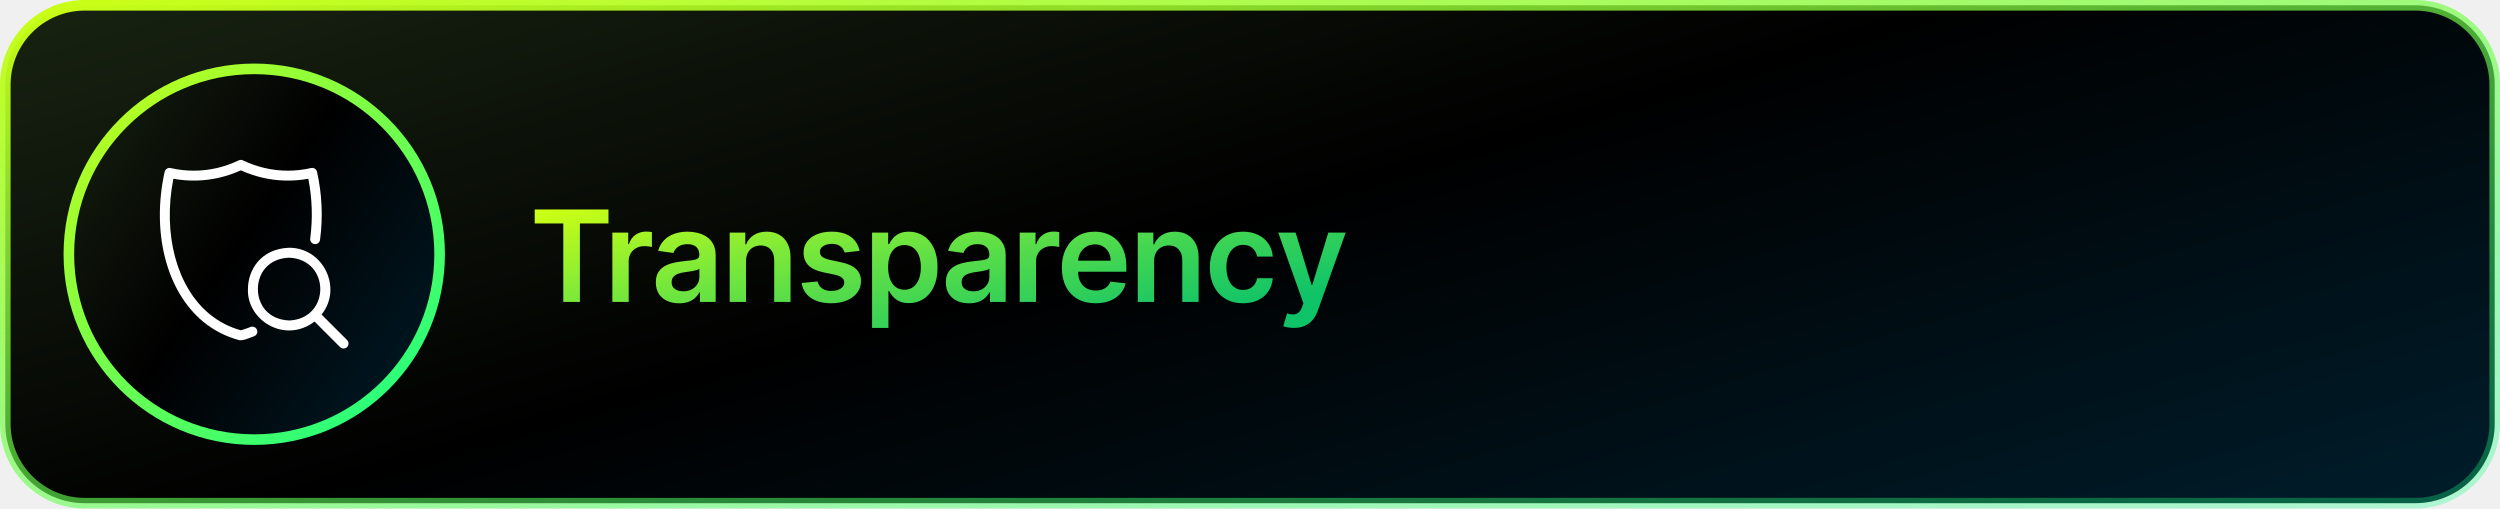
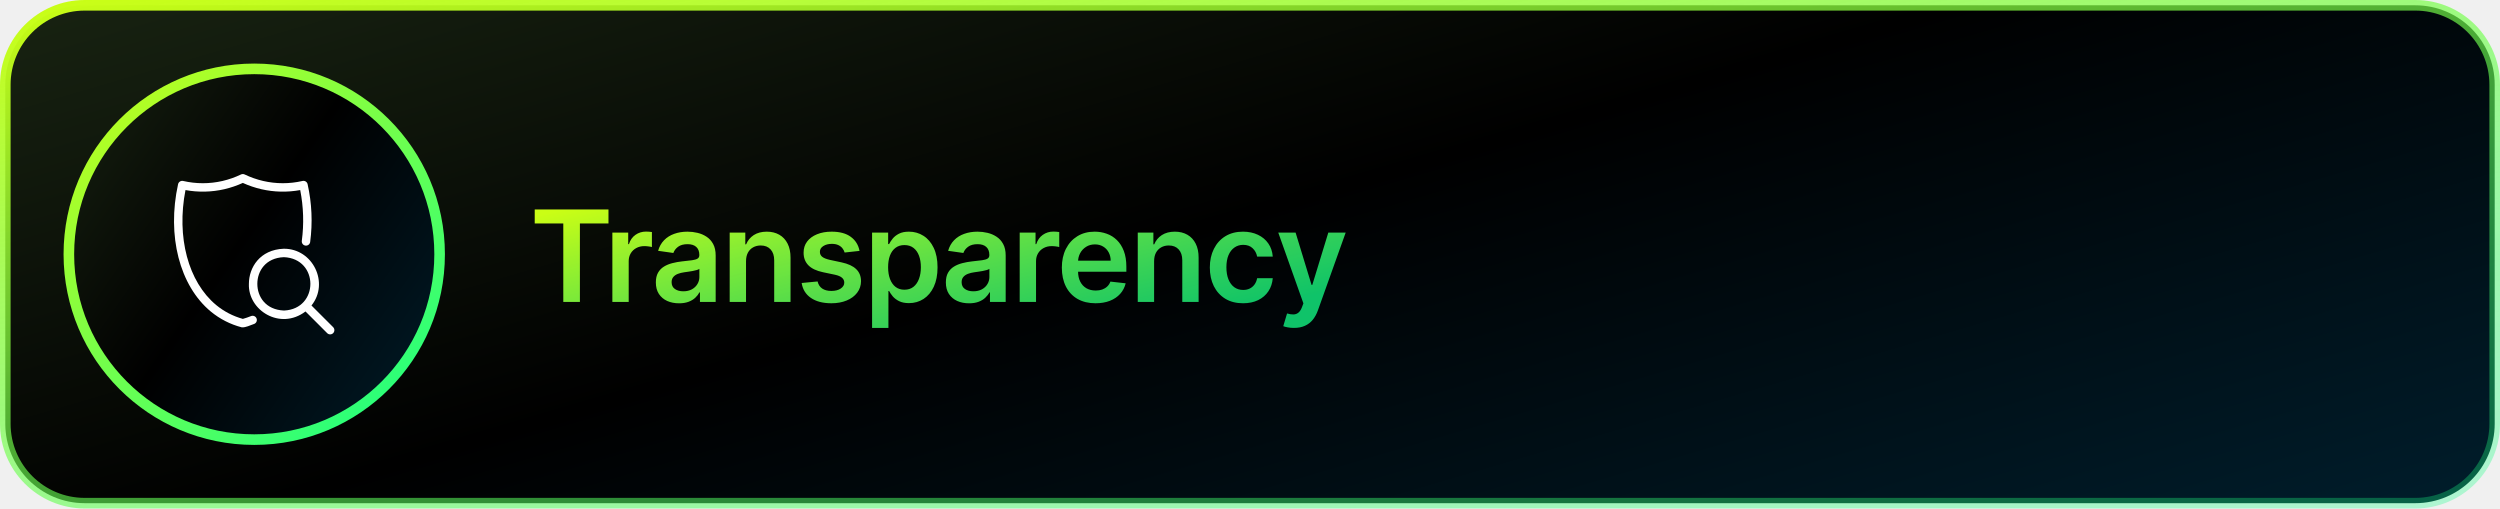
<svg xmlns="http://www.w3.org/2000/svg" width="472" height="96" viewBox="0 0 472 96" fill="none">
  <rect x="1" y="1" width="470" height="94" rx="15" fill="url(#paint0_linear_1029_9472)" />
  <rect x="1" y="1" width="470" height="94" rx="15" stroke="url(#paint1_linear_1029_9472)" stroke-width="2" />
  <circle cx="48" cy="48" r="35" fill="url(#paint2_linear_1029_9472)" stroke="url(#paint3_linear_1029_9472)" stroke-width="2" />
-   <path d="M38.353 60.73C40.362 62.387 42.71 63.584 45.23 64.238C46.172 64.297 47.051 63.782 47.995 63.475C48.109 63.429 48.213 63.361 48.301 63.275C48.389 63.189 48.459 63.086 48.507 62.973C48.555 62.859 48.58 62.738 48.581 62.615C48.582 62.492 48.559 62.369 48.513 62.255C48.467 62.141 48.399 62.037 48.313 61.949C48.226 61.861 48.124 61.791 48.01 61.743C47.897 61.695 47.775 61.67 47.652 61.669C47.529 61.667 47.407 61.691 47.293 61.737C46.697 61.978 46.089 62.186 45.47 62.36C43.302 61.764 41.284 60.716 39.548 59.285C33.331 54.136 30.697 44.187 32.728 33.747C35.596 34.273 38.542 34.206 41.383 33.549C42.787 33.221 44.155 32.755 45.468 32.16C46.782 32.756 48.152 33.222 49.558 33.55C52.398 34.207 55.343 34.274 58.21 33.747C58.947 37.465 59.068 41.279 58.566 45.037C58.536 45.281 58.603 45.527 58.752 45.722C58.901 45.917 59.122 46.046 59.365 46.08C59.608 46.115 59.856 46.052 60.053 45.906C60.251 45.76 60.384 45.542 60.422 45.299C60.993 41.011 60.8 36.656 59.853 32.435C59.827 32.314 59.776 32.199 59.705 32.098C59.634 31.996 59.543 31.91 59.438 31.843C59.333 31.777 59.215 31.732 59.093 31.712C58.97 31.691 58.845 31.695 58.724 31.724C55.849 32.39 52.859 32.39 49.983 31.724C48.566 31.394 47.188 30.91 45.875 30.281C45.749 30.22 45.61 30.188 45.469 30.188C45.328 30.188 45.19 30.22 45.063 30.28C43.75 30.908 42.373 31.392 40.957 31.724C38.08 32.391 35.09 32.391 32.213 31.726C32.093 31.698 31.967 31.694 31.845 31.715C31.723 31.736 31.606 31.78 31.501 31.846C31.396 31.913 31.305 31.999 31.234 32.1C31.162 32.201 31.111 32.316 31.084 32.437C28.567 43.884 31.42 54.989 38.353 60.73L38.353 60.73Z" fill="white" />
-   <path d="M60.71 59.385C64.731 54.396 61.028 46.715 54.542 46.777C49.231 46.988 46.812 50.969 46.812 54.578C46.577 60.434 53.739 64.984 59.385 60.711L64.212 65.538C64.388 65.709 64.625 65.803 64.871 65.801C65.117 65.799 65.352 65.701 65.526 65.527C65.7 65.353 65.798 65.118 65.8 64.872C65.803 64.626 65.708 64.389 65.537 64.213L60.71 59.385ZM54.615 60.506C50.52 60.343 48.687 57.412 48.687 54.578C48.687 51.745 50.52 48.813 54.578 48.651C62.423 48.964 62.437 60.164 54.615 60.506Z" fill="white" />
+   <path d="M39.8 58.82C41.507 60.229 43.502 61.247 45.645 61.802C46.445 61.853 47.192 61.414 47.995 61.154C48.092 61.115 48.18 61.057 48.255 60.984C48.329 60.91 48.389 60.823 48.43 60.727C48.471 60.63 48.492 60.527 48.493 60.422C48.494 60.318 48.474 60.214 48.435 60.117C48.396 60.02 48.338 59.931 48.265 59.857C48.192 59.782 48.104 59.723 48.008 59.682C47.912 59.641 47.808 59.619 47.703 59.618C47.599 59.617 47.495 59.637 47.398 59.676C46.892 59.882 46.375 60.059 45.849 60.206C44.006 59.699 42.29 58.808 40.815 57.592C35.53 53.216 33.292 44.759 35.018 35.885C37.456 36.332 39.96 36.275 42.375 35.717C43.568 35.438 44.731 35.042 45.847 34.536C46.964 35.043 48.129 35.439 49.323 35.717C51.737 36.276 54.241 36.333 56.678 35.885C57.304 39.045 57.407 42.288 56.98 45.481C56.955 45.689 57.011 45.898 57.138 46.064C57.265 46.23 57.453 46.339 57.659 46.368C57.866 46.398 58.076 46.344 58.245 46.22C58.413 46.096 58.525 45.911 58.558 45.704C59.043 42.06 58.879 38.358 58.075 34.77C58.052 34.667 58.009 34.569 57.948 34.483C57.888 34.397 57.81 34.323 57.721 34.267C57.632 34.211 57.532 34.173 57.428 34.155C57.324 34.138 57.217 34.141 57.115 34.165C54.67 34.731 52.129 34.731 49.685 34.166C48.48 33.885 47.309 33.474 46.193 32.939C46.086 32.887 45.968 32.86 45.848 32.86C45.728 32.86 45.61 32.887 45.502 32.938C44.387 33.472 43.217 33.884 42.012 34.166C39.567 34.732 37.026 34.732 34.581 34.167C34.478 34.143 34.371 34.14 34.267 34.158C34.164 34.175 34.064 34.214 33.975 34.27C33.886 34.326 33.809 34.399 33.748 34.485C33.687 34.571 33.644 34.669 33.621 34.771C31.481 44.502 33.906 53.941 39.799 58.821L39.8 58.82Z" fill="white" />
+   <path d="M58.805 57.677C62.222 53.437 59.074 46.907 53.561 46.96C49.047 47.139 46.991 50.523 46.991 53.591C46.791 58.569 52.879 62.437 57.678 58.804L61.781 62.907C61.931 63.053 62.132 63.133 62.341 63.131C62.55 63.129 62.75 63.045 62.898 62.898C63.045 62.75 63.129 62.55 63.131 62.341C63.133 62.132 63.053 61.931 62.907 61.781L58.805 57.677ZM53.623 58.63C50.142 58.492 48.585 56 48.585 53.591C48.585 51.183 50.143 48.691 53.592 48.553C60.26 48.819 60.272 58.339 53.623 58.63Z" fill="white" />
  <path d="M100.955 42.196V39.545H114.881V42.196H109.486V57H106.349V42.196H100.955ZM115.614 57V43.909H118.605V46.091H118.741C118.98 45.335 119.389 44.753 119.969 44.344C120.554 43.929 121.222 43.722 121.972 43.722C122.142 43.722 122.332 43.73 122.543 43.747C122.758 43.758 122.937 43.778 123.08 43.807V46.645C122.949 46.599 122.741 46.56 122.457 46.526C122.179 46.486 121.909 46.466 121.648 46.466C121.085 46.466 120.58 46.588 120.131 46.832C119.687 47.071 119.338 47.403 119.082 47.83C118.827 48.256 118.699 48.747 118.699 49.304V57H115.614ZM128.206 57.264C127.376 57.264 126.629 57.117 125.964 56.821C125.305 56.52 124.783 56.077 124.396 55.492C124.016 54.906 123.825 54.185 123.825 53.327C123.825 52.588 123.962 51.977 124.234 51.494C124.507 51.011 124.879 50.625 125.351 50.335C125.822 50.045 126.354 49.827 126.945 49.679C127.541 49.526 128.158 49.415 128.794 49.347C129.561 49.267 130.183 49.196 130.66 49.133C131.138 49.065 131.484 48.963 131.7 48.827C131.922 48.685 132.033 48.466 132.033 48.17V48.119C132.033 47.477 131.842 46.98 131.462 46.628C131.081 46.276 130.533 46.099 129.817 46.099C129.061 46.099 128.462 46.264 128.018 46.594C127.581 46.923 127.285 47.312 127.132 47.761L124.251 47.352C124.479 46.557 124.854 45.892 125.376 45.358C125.899 44.818 126.538 44.415 127.294 44.148C128.05 43.875 128.885 43.739 129.8 43.739C130.43 43.739 131.058 43.812 131.683 43.96C132.308 44.108 132.879 44.352 133.396 44.693C133.913 45.028 134.328 45.486 134.641 46.065C134.959 46.645 135.118 47.369 135.118 48.239V57H132.152V55.202H132.05C131.862 55.565 131.598 55.906 131.257 56.224C130.922 56.537 130.499 56.79 129.987 56.983C129.481 57.17 128.888 57.264 128.206 57.264ZM129.007 54.997C129.626 54.997 130.163 54.875 130.618 54.631C131.072 54.381 131.422 54.051 131.666 53.642C131.916 53.233 132.041 52.787 132.041 52.304V50.761C131.945 50.841 131.78 50.915 131.547 50.983C131.32 51.051 131.064 51.111 130.78 51.162C130.496 51.213 130.214 51.258 129.936 51.298C129.658 51.338 129.416 51.372 129.212 51.401C128.751 51.463 128.339 51.565 127.976 51.707C127.612 51.849 127.325 52.048 127.115 52.304C126.905 52.554 126.8 52.878 126.8 53.276C126.8 53.844 127.007 54.273 127.422 54.562C127.837 54.852 128.365 54.997 129.007 54.997ZM140.849 49.33V57H137.764V43.909H140.713V46.133H140.866C141.168 45.401 141.648 44.818 142.307 44.386C142.971 43.955 143.793 43.739 144.77 43.739C145.673 43.739 146.46 43.932 147.131 44.318C147.807 44.705 148.329 45.264 148.699 45.997C149.074 46.73 149.258 47.619 149.253 48.665V57H146.168V49.142C146.168 48.267 145.94 47.582 145.486 47.088C145.037 46.594 144.415 46.347 143.619 46.347C143.079 46.347 142.599 46.466 142.179 46.705C141.764 46.938 141.437 47.276 141.199 47.719C140.966 48.162 140.849 48.699 140.849 49.33ZM162.28 47.369L159.467 47.676C159.388 47.392 159.248 47.125 159.05 46.875C158.856 46.625 158.595 46.423 158.265 46.27C157.936 46.117 157.533 46.04 157.055 46.04C156.413 46.04 155.873 46.179 155.436 46.457C155.004 46.736 154.791 47.097 154.797 47.54C154.791 47.92 154.93 48.23 155.214 48.469C155.504 48.707 155.981 48.903 156.646 49.057L158.879 49.534C160.118 49.801 161.038 50.224 161.64 50.804C162.248 51.383 162.555 52.142 162.561 53.08C162.555 53.903 162.314 54.631 161.837 55.261C161.365 55.886 160.709 56.375 159.868 56.727C159.027 57.08 158.061 57.256 156.97 57.256C155.368 57.256 154.078 56.92 153.101 56.25C152.123 55.574 151.541 54.633 151.354 53.429L154.362 53.139C154.498 53.73 154.788 54.176 155.231 54.477C155.675 54.778 156.251 54.929 156.962 54.929C157.694 54.929 158.283 54.778 158.726 54.477C159.175 54.176 159.399 53.804 159.399 53.361C159.399 52.986 159.254 52.676 158.964 52.432C158.68 52.188 158.237 52 157.635 51.869L155.402 51.401C154.146 51.139 153.217 50.699 152.615 50.08C152.013 49.455 151.714 48.665 151.72 47.71C151.714 46.903 151.933 46.205 152.376 45.614C152.825 45.017 153.447 44.557 154.243 44.233C155.044 43.903 155.967 43.739 157.013 43.739C158.547 43.739 159.754 44.065 160.635 44.719C161.521 45.372 162.069 46.256 162.28 47.369ZM164.649 61.909V43.909H167.683V46.074H167.862C168.021 45.756 168.246 45.418 168.535 45.06C168.825 44.696 169.217 44.386 169.711 44.131C170.206 43.869 170.836 43.739 171.604 43.739C172.615 43.739 173.527 43.997 174.339 44.514C175.158 45.026 175.805 45.784 176.283 46.79C176.765 47.79 177.007 49.017 177.007 50.472C177.007 51.909 176.771 53.131 176.3 54.136C175.828 55.142 175.186 55.909 174.373 56.438C173.561 56.966 172.64 57.23 171.612 57.23C170.862 57.23 170.24 57.105 169.746 56.855C169.251 56.605 168.854 56.304 168.552 55.952C168.257 55.594 168.027 55.256 167.862 54.938H167.734V61.909H164.649ZM167.675 50.455C167.675 51.301 167.794 52.043 168.033 52.679C168.277 53.315 168.626 53.812 169.081 54.17C169.541 54.523 170.098 54.699 170.751 54.699C171.433 54.699 172.004 54.517 172.464 54.153C172.925 53.784 173.271 53.281 173.504 52.645C173.743 52.003 173.862 51.273 173.862 50.455C173.862 49.642 173.746 48.92 173.513 48.29C173.28 47.659 172.933 47.165 172.473 46.807C172.013 46.449 171.439 46.27 170.751 46.27C170.092 46.27 169.533 46.443 169.072 46.79C168.612 47.136 168.263 47.622 168.024 48.247C167.791 48.872 167.675 49.608 167.675 50.455ZM182.96 57.264C182.13 57.264 181.383 57.117 180.719 56.821C180.059 56.52 179.537 56.077 179.15 55.492C178.77 54.906 178.579 54.185 178.579 53.327C178.579 52.588 178.716 51.977 178.988 51.494C179.261 51.011 179.633 50.625 180.105 50.335C180.577 50.045 181.108 49.827 181.699 49.679C182.295 49.526 182.912 49.415 183.548 49.347C184.315 49.267 184.937 49.196 185.415 49.133C185.892 49.065 186.238 48.963 186.454 48.827C186.676 48.685 186.787 48.466 186.787 48.17V48.119C186.787 47.477 186.596 46.98 186.216 46.628C185.835 46.276 185.287 46.099 184.571 46.099C183.815 46.099 183.216 46.264 182.773 46.594C182.335 46.923 182.04 47.312 181.886 47.761L179.005 47.352C179.233 46.557 179.608 45.892 180.13 45.358C180.653 44.818 181.292 44.415 182.048 44.148C182.804 43.875 183.639 43.739 184.554 43.739C185.184 43.739 185.812 43.812 186.437 43.96C187.062 44.108 187.633 44.352 188.15 44.693C188.667 45.028 189.082 45.486 189.395 46.065C189.713 46.645 189.872 47.369 189.872 48.239V57H186.906V55.202H186.804C186.616 55.565 186.352 55.906 186.011 56.224C185.676 56.537 185.253 56.79 184.741 56.983C184.236 57.17 183.642 57.264 182.96 57.264ZM183.761 54.997C184.38 54.997 184.917 54.875 185.372 54.631C185.827 54.381 186.176 54.051 186.42 53.642C186.67 53.233 186.795 52.787 186.795 52.304V50.761C186.699 50.841 186.534 50.915 186.301 50.983C186.074 51.051 185.818 51.111 185.534 51.162C185.25 51.213 184.969 51.258 184.69 51.298C184.412 51.338 184.17 51.372 183.966 51.401C183.505 51.463 183.094 51.565 182.73 51.707C182.366 51.849 182.079 52.048 181.869 52.304C181.659 52.554 181.554 52.878 181.554 53.276C181.554 53.844 181.761 54.273 182.176 54.562C182.591 54.852 183.119 54.997 183.761 54.997ZM192.518 57V43.909H195.51V46.091H195.646C195.885 45.335 196.294 44.753 196.873 44.344C197.459 43.929 198.126 43.722 198.876 43.722C199.047 43.722 199.237 43.73 199.447 43.747C199.663 43.758 199.842 43.778 199.984 43.807V46.645C199.853 46.599 199.646 46.56 199.362 46.526C199.084 46.486 198.814 46.466 198.552 46.466C197.99 46.466 197.484 46.588 197.035 46.832C196.592 47.071 196.243 47.403 195.987 47.83C195.731 48.256 195.603 48.747 195.603 49.304V57H192.518ZM206.834 57.256C205.522 57.256 204.388 56.983 203.434 56.438C202.485 55.886 201.755 55.108 201.243 54.102C200.732 53.091 200.476 51.901 200.476 50.531C200.476 49.185 200.732 48.003 201.243 46.986C201.76 45.963 202.482 45.168 203.408 44.599C204.334 44.026 205.422 43.739 206.672 43.739C207.479 43.739 208.24 43.869 208.956 44.131C209.678 44.386 210.314 44.784 210.865 45.324C211.422 45.864 211.86 46.551 212.178 47.386C212.496 48.216 212.655 49.205 212.655 50.352V51.298H201.925V49.219H209.698C209.692 48.628 209.564 48.102 209.314 47.642C209.064 47.176 208.715 46.81 208.266 46.543C207.823 46.276 207.306 46.142 206.715 46.142C206.084 46.142 205.53 46.295 205.053 46.602C204.576 46.903 204.204 47.301 203.937 47.795C203.675 48.284 203.542 48.821 203.536 49.406V51.222C203.536 51.983 203.675 52.636 203.954 53.182C204.232 53.722 204.621 54.136 205.121 54.426C205.621 54.71 206.206 54.852 206.877 54.852C207.326 54.852 207.732 54.79 208.096 54.665C208.459 54.534 208.775 54.344 209.042 54.094C209.309 53.844 209.51 53.534 209.647 53.165L212.527 53.489C212.346 54.25 211.999 54.915 211.488 55.483C210.982 56.045 210.334 56.483 209.544 56.795C208.755 57.102 207.851 57.256 206.834 57.256ZM217.895 49.33V57H214.809V43.909H217.758V46.133H217.912C218.213 45.401 218.693 44.818 219.352 44.386C220.017 43.955 220.838 43.739 221.815 43.739C222.718 43.739 223.505 43.932 224.176 44.318C224.852 44.705 225.375 45.264 225.744 45.997C226.119 46.73 226.304 47.619 226.298 48.665V57H223.213V49.142C223.213 48.267 222.985 47.582 222.531 47.088C222.082 46.594 221.46 46.347 220.664 46.347C220.125 46.347 219.645 46.466 219.224 46.705C218.809 46.938 218.483 47.276 218.244 47.719C218.011 48.162 217.895 48.699 217.895 49.33ZM234.689 57.256C233.382 57.256 232.26 56.969 231.322 56.395C230.39 55.821 229.672 55.028 229.166 54.017C228.666 53 228.416 51.83 228.416 50.506C228.416 49.176 228.672 48.003 229.183 46.986C229.694 45.963 230.416 45.168 231.348 44.599C232.285 44.026 233.393 43.739 234.672 43.739C235.734 43.739 236.674 43.935 237.493 44.327C238.316 44.713 238.973 45.261 239.461 45.972C239.95 46.676 240.228 47.5 240.297 48.443H237.348C237.228 47.812 236.944 47.287 236.495 46.867C236.052 46.44 235.458 46.227 234.714 46.227C234.083 46.227 233.529 46.398 233.052 46.739C232.575 47.074 232.203 47.557 231.936 48.188C231.674 48.818 231.544 49.574 231.544 50.455C231.544 51.347 231.674 52.114 231.936 52.756C232.197 53.392 232.564 53.883 233.035 54.23C233.512 54.571 234.072 54.742 234.714 54.742C235.169 54.742 235.575 54.656 235.933 54.486C236.297 54.31 236.601 54.057 236.845 53.727C237.089 53.398 237.257 52.997 237.348 52.526H240.297C240.223 53.452 239.95 54.273 239.478 54.989C239.007 55.699 238.365 56.256 237.552 56.659C236.74 57.057 235.785 57.256 234.689 57.256ZM244.292 61.909C243.871 61.909 243.482 61.875 243.124 61.807C242.772 61.744 242.49 61.67 242.28 61.585L242.996 59.182C243.445 59.312 243.845 59.375 244.198 59.369C244.55 59.364 244.86 59.253 245.127 59.037C245.399 58.827 245.63 58.474 245.817 57.98L246.081 57.273L241.334 43.909H244.607L247.624 53.795H247.76L250.786 43.909H254.067L248.826 58.585C248.581 59.278 248.257 59.872 247.854 60.367C247.451 60.867 246.956 61.247 246.371 61.508C245.792 61.776 245.098 61.909 244.292 61.909Z" fill="url(#paint4_linear_1029_9472)" />
  <defs>
    <linearGradient id="paint0_linear_1029_9472" x1="-5.59285e-05" y1="-7.593" x2="64.762" y2="213.017" gradientUnits="userSpaceOnUse">
      <stop stop-color="#1A2613" />
      <stop offset="0.489" />
      <stop offset="1" stop-color="#001D2B" />
    </linearGradient>
    <linearGradient id="paint1_linear_1029_9472" x1="472" y1="93.659" x2="443.154" y2="-74.426" gradientUnits="userSpaceOnUse">
      <stop stop-color="#14FF87" stop-opacity="0.3" />
      <stop offset="1" stop-color="#CAFE15" />
    </linearGradient>
    <linearGradient id="paint2_linear_1029_9472" x1="12" y1="6.305" x2="96.13" y2="64.594" gradientUnits="userSpaceOnUse">
      <stop stop-color="#1A2613" />
      <stop offset="0.489" />
      <stop offset="1" stop-color="#001D2B" />
    </linearGradient>
    <linearGradient id="paint3_linear_1029_9472" x1="84" y1="82.244" x2="20.037" y2="6.439" gradientUnits="userSpaceOnUse">
      <stop stop-color="#14FF87" />
      <stop offset="1" stop-color="#CAFE15" />
    </linearGradient>
    <linearGradient id="paint4_linear_1029_9472" x1="244.113" y1="56.502" x2="233.826" y2="10.793" gradientUnits="userSpaceOnUse">
      <stop stop-color="#14FF87" stop-opacity="0.76" />
      <stop offset="1" stop-color="#CAFE15" />
    </linearGradient>
  </defs>
</svg>
